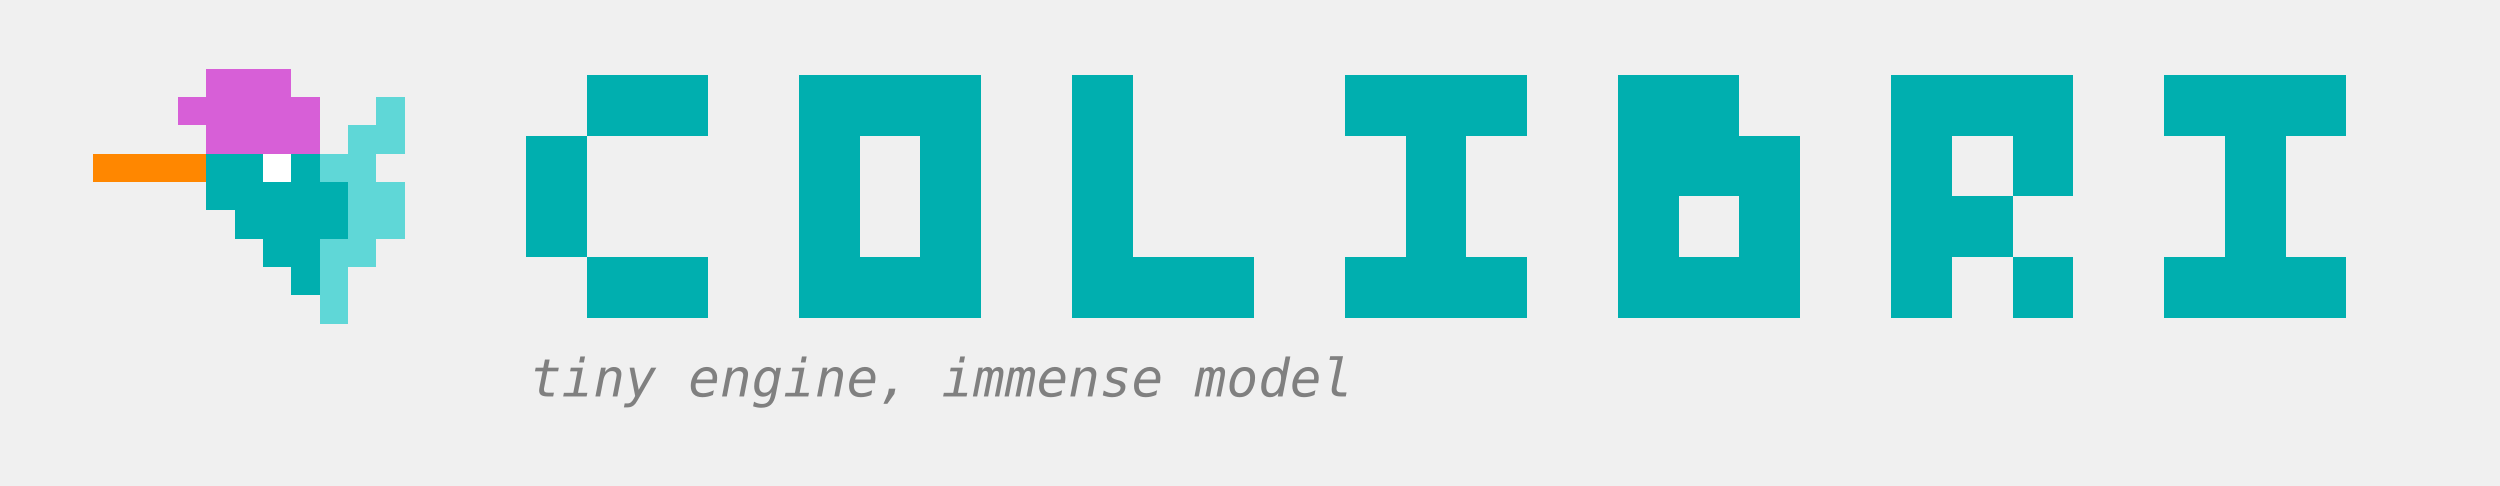
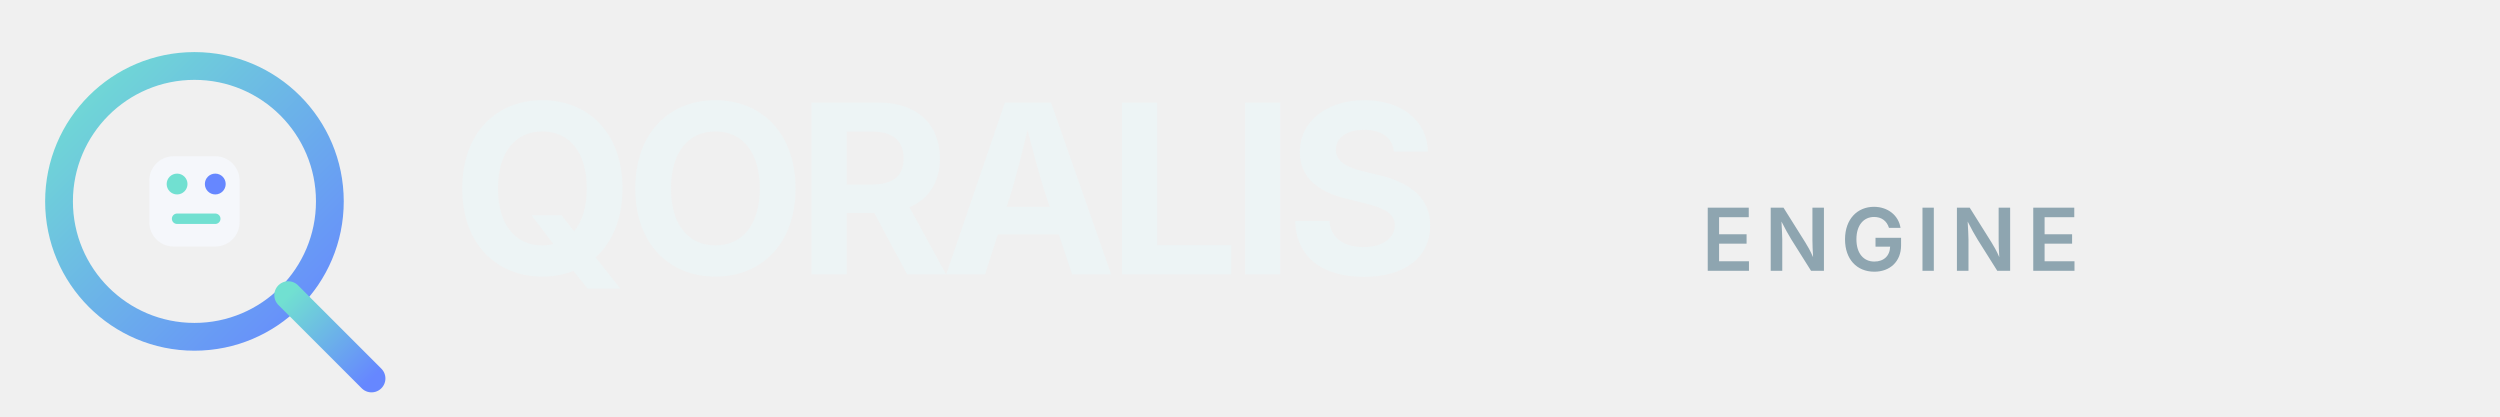
- <svg xmlns="http://www.w3.org/2000/svg" width="1236" height="240" viewBox="0 0 1236 240">
-   <g transform="translate(46 34) scale(1.0)" shape-rendering="crispEdges">
-     <rect x="56" y="0" width="14" height="14" fill="#d75fd7" />
-     <rect x="70" y="0" width="14" height="14" fill="#d75fd7" />
-     <rect x="84" y="0" width="14" height="14" fill="#d75fd7" />
-     <rect x="42" y="14" width="14" height="14" fill="#d75fd7" />
-     <rect x="56" y="14" width="14" height="14" fill="#d75fd7" />
-     <rect x="70" y="14" width="14" height="14" fill="#d75fd7" />
-     <rect x="84" y="14" width="14" height="14" fill="#d75fd7" />
-     <rect x="98" y="14" width="14" height="14" fill="#d75fd7" />
-     <rect x="140" y="14" width="14" height="14" fill="#5fd7d7" />
-     <rect x="56" y="28" width="14" height="14" fill="#d75fd7" />
-     <rect x="70" y="28" width="14" height="14" fill="#d75fd7" />
-     <rect x="84" y="28" width="14" height="14" fill="#d75fd7" />
-     <rect x="98" y="28" width="14" height="14" fill="#d75fd7" />
-     <rect x="126" y="28" width="14" height="14" fill="#5fd7d7" />
-     <rect x="140" y="28" width="14" height="14" fill="#5fd7d7" />
-     <rect x="0" y="42" width="14" height="14" fill="#ff8700" />
-     <rect x="14" y="42" width="14" height="14" fill="#ff8700" />
-     <rect x="28" y="42" width="14" height="14" fill="#ff8700" />
-     <rect x="42" y="42" width="14" height="14" fill="#ff8700" />
-     <rect x="56" y="42" width="14" height="14" fill="#00afaf" />
-     <rect x="70" y="42" width="14" height="14" fill="#00afaf" />
-     <rect x="84" y="42" width="14" height="14" fill="#ffffff" />
-     <rect x="98" y="42" width="14" height="14" fill="#00afaf" />
-     <rect x="112" y="42" width="14" height="14" fill="#5fd7d7" />
-     <rect x="126" y="42" width="14" height="14" fill="#5fd7d7" />
-     <rect x="56" y="56" width="14" height="14" fill="#00afaf" />
-     <rect x="70" y="56" width="14" height="14" fill="#00afaf" />
-     <rect x="84" y="56" width="14" height="14" fill="#00afaf" />
-     <rect x="98" y="56" width="14" height="14" fill="#00afaf" />
-     <rect x="112" y="56" width="14" height="14" fill="#00afaf" />
-     <rect x="126" y="56" width="14" height="14" fill="#5fd7d7" />
-     <rect x="140" y="56" width="14" height="14" fill="#5fd7d7" />
-     <rect x="70" y="70" width="14" height="14" fill="#00afaf" />
-     <rect x="84" y="70" width="14" height="14" fill="#00afaf" />
-     <rect x="98" y="70" width="14" height="14" fill="#00afaf" />
-     <rect x="112" y="70" width="14" height="14" fill="#00afaf" />
-     <rect x="126" y="70" width="14" height="14" fill="#5fd7d7" />
-     <rect x="140" y="70" width="14" height="14" fill="#5fd7d7" />
-     <rect x="84" y="84" width="14" height="14" fill="#00afaf" />
-     <rect x="98" y="84" width="14" height="14" fill="#00afaf" />
-     <rect x="112" y="84" width="14" height="14" fill="#5fd7d7" />
-     <rect x="126" y="84" width="14" height="14" fill="#5fd7d7" />
-     <rect x="98" y="98" width="14" height="14" fill="#00afaf" />
-     <rect x="112" y="98" width="14" height="14" fill="#5fd7d7" />
-     <rect x="112" y="112" width="14" height="14" fill="#5fd7d7" />
-   </g>
-   <g transform="translate(260.0 127.0) scale(15 -15)" shape-rendering="crispEdges" fill="#00afaf">
-     <path transform="translate(0,0)" d="M6 6V4H2V6ZM2 4V0H0V4ZM6 0V-2H2V0Z" />
-     <path transform="translate(9,0)" d="M6 6V-2H0V6ZM2 4V0H4V4Z" />
-     <path transform="translate(18,0)" d="M2 6V0H6V-2H0V6Z" />
-     <path transform="translate(27,0)" d="M6 6V4H4V0H6V-2H0V0H2V4H0V6Z" />
-     <path transform="translate(36,0)" d="M4 6V4H6V-2H0V6ZM2 2V0H4V2Z" />
-     <path transform="translate(45,0)" d="M6 6V2H4V4H2V2H4V0H2V-2H0V6ZM6 0V-2H4V0Z" />
-     <path transform="translate(54,0)" d="M6 6V4H4V0H6V-2H0V0H2V4H0V6Z" />
-   </g>
-   <text x="262" y="196" font-family="ui-monospace, SFMono-Regular, Menlo, Consolas, monospace" font-size="26" fill="#808080" font-style="italic">tiny engine, immense model</text>
+ <svg xmlns="http://www.w3.org/2000/svg" viewBox="0 0 720 120" role="img" aria-label="Qoralis Engine">
+   <defs>
+     <linearGradient id="g" x1="0" y1="0" x2="1" y2="1">
+       <stop stop-color="#71e0d1" />
+       <stop offset="1" stop-color="#6687ff" />
+     </linearGradient>
+   </defs>
+   <circle cx="56" cy="58" r="39" fill="none" stroke="url(#g)" stroke-width="8" />
+   <path d="m83 85 24 24" stroke="url(#g)" stroke-width="8" stroke-linecap="round" />
+   <rect x="43" y="45" width="26" height="26" rx="7" fill="#f5f7fb" />
+   <circle cx="51" cy="53" r="3" fill="#71e0d1" />
+   <circle cx="62" cy="53" r="3" fill="#6687ff" />
+   <path d="M51 63h11" stroke="#71e0d1" stroke-width="3" stroke-linecap="round" />
+   <text x="130" y="79" font-family="Inter,Arial,sans-serif" font-size="68" font-weight="750" letter-spacing="-3" fill="#edf4f5">QORALIS</text>
+   <text x="490" y="78" font-family="Inter,Arial,sans-serif" font-size="25" font-weight="600" letter-spacing="3" fill="#8ea5b0">ENGINE</text>
</svg>
